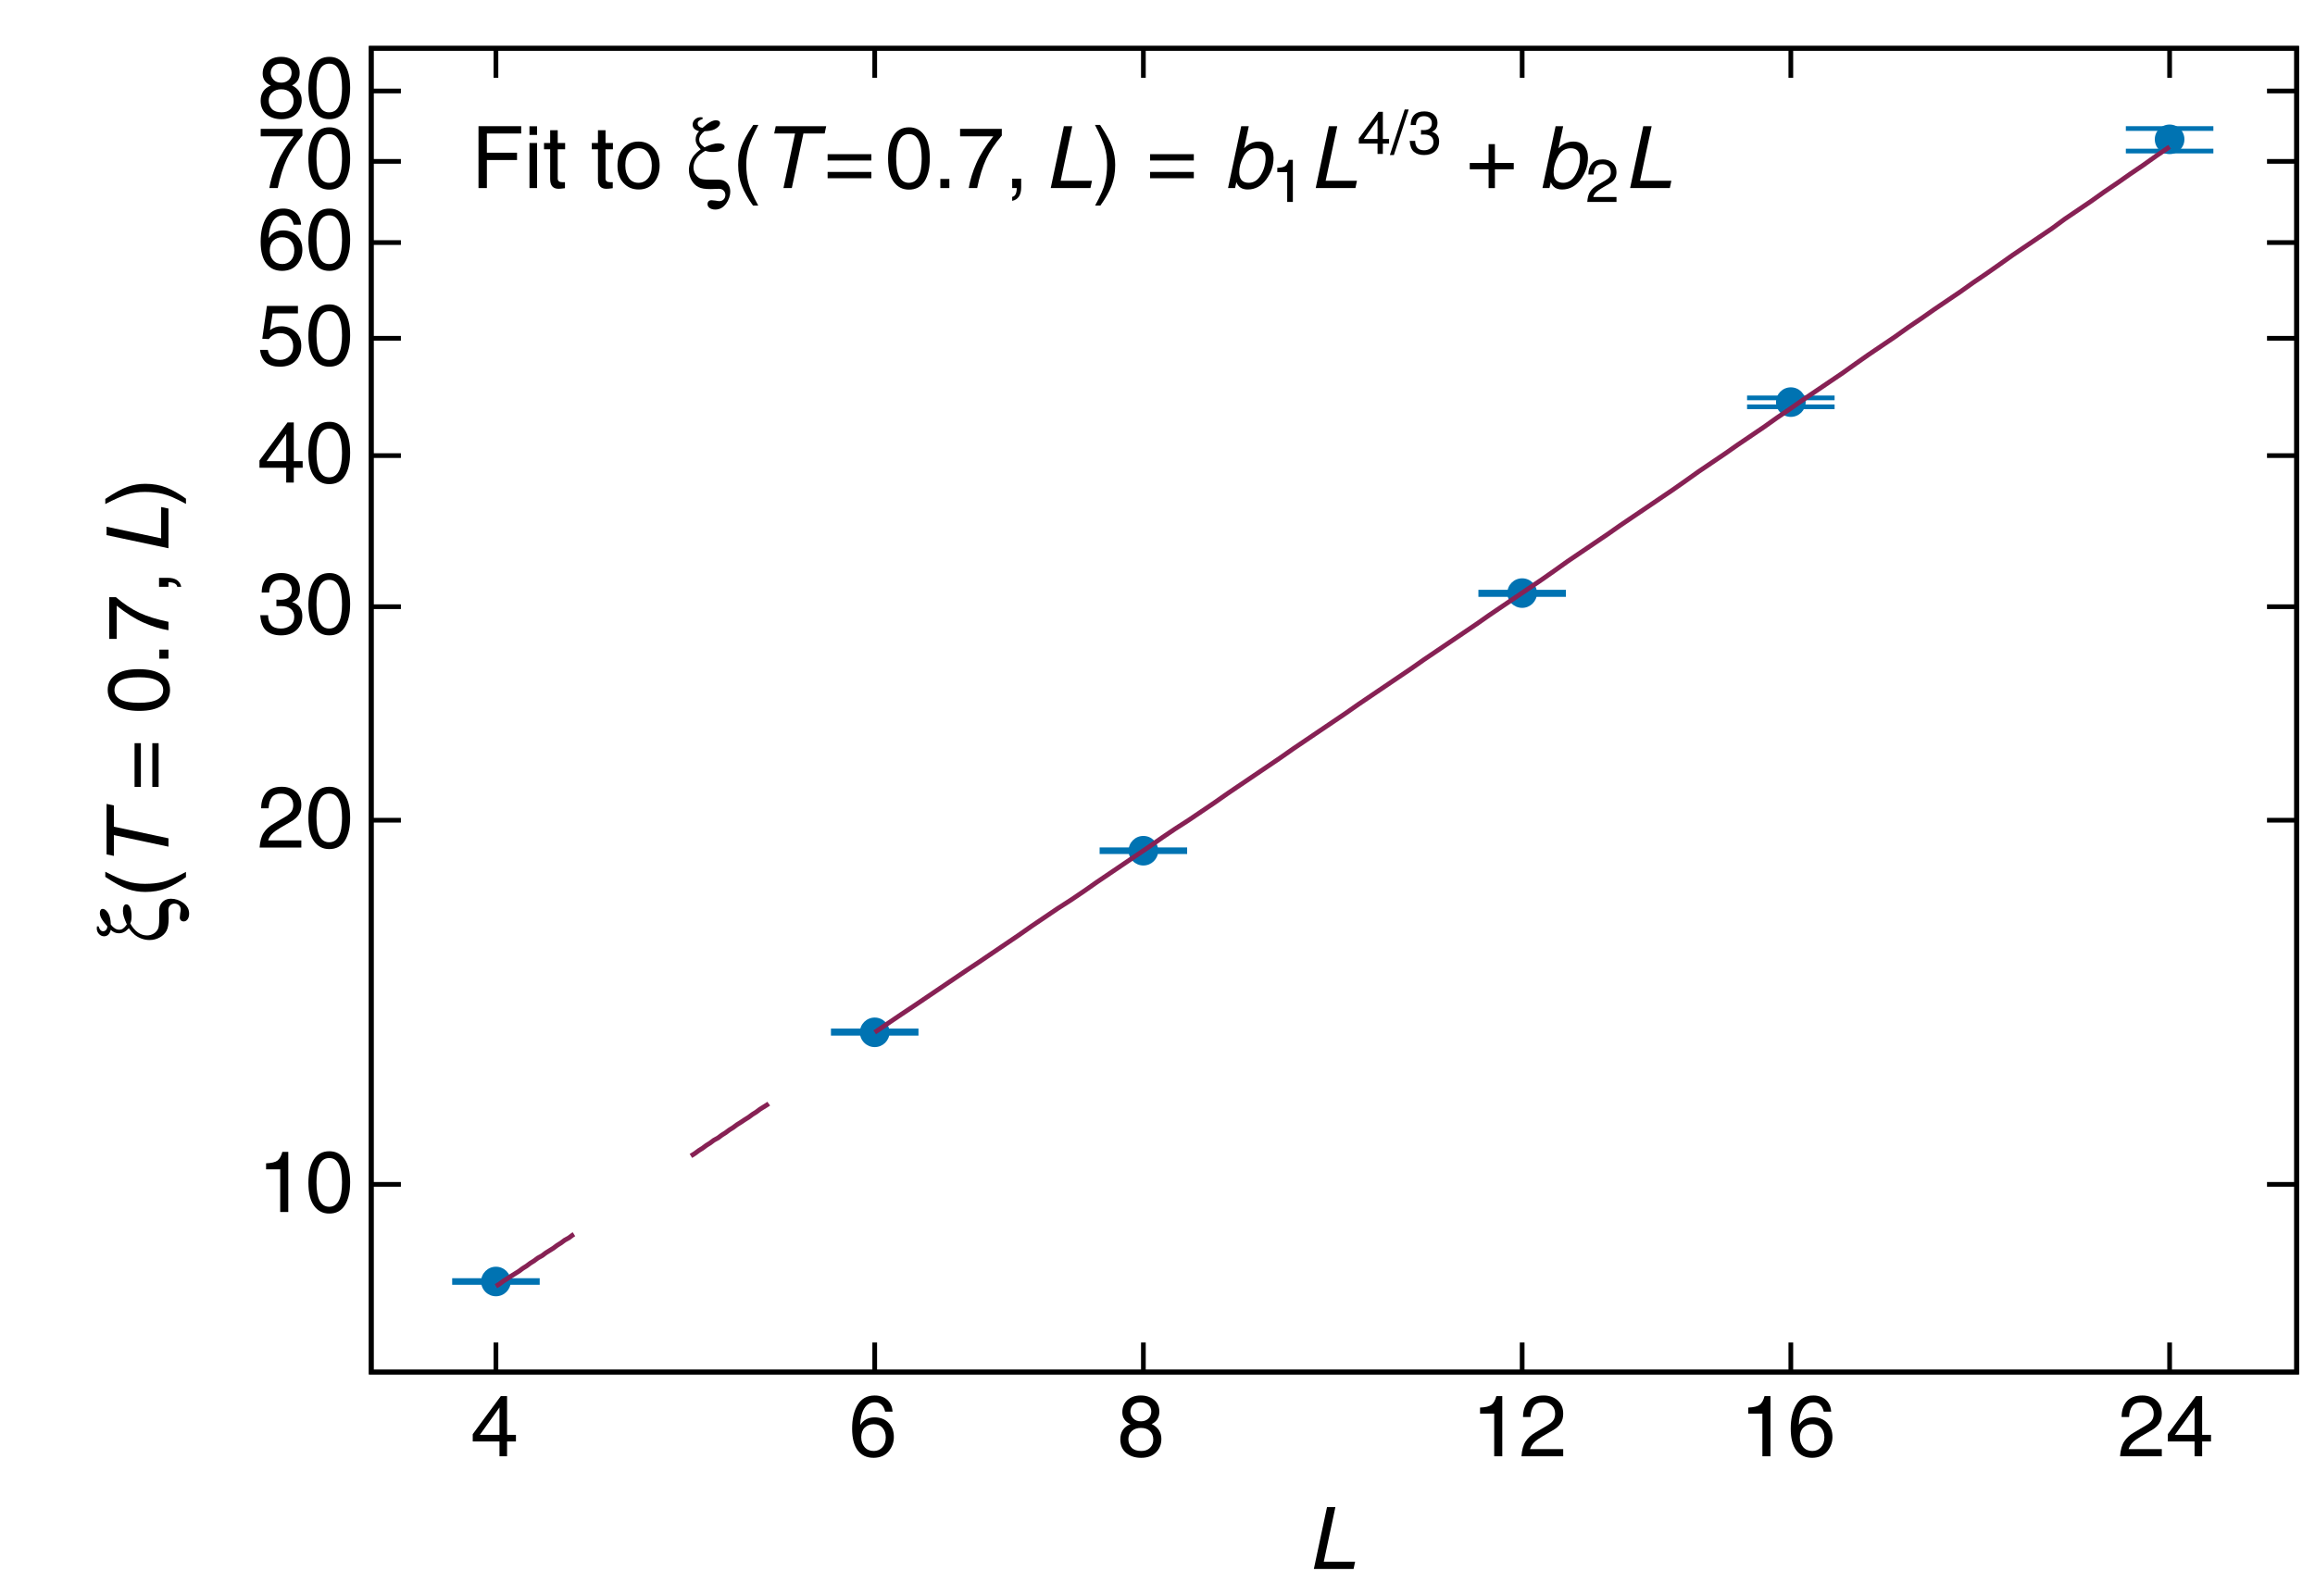
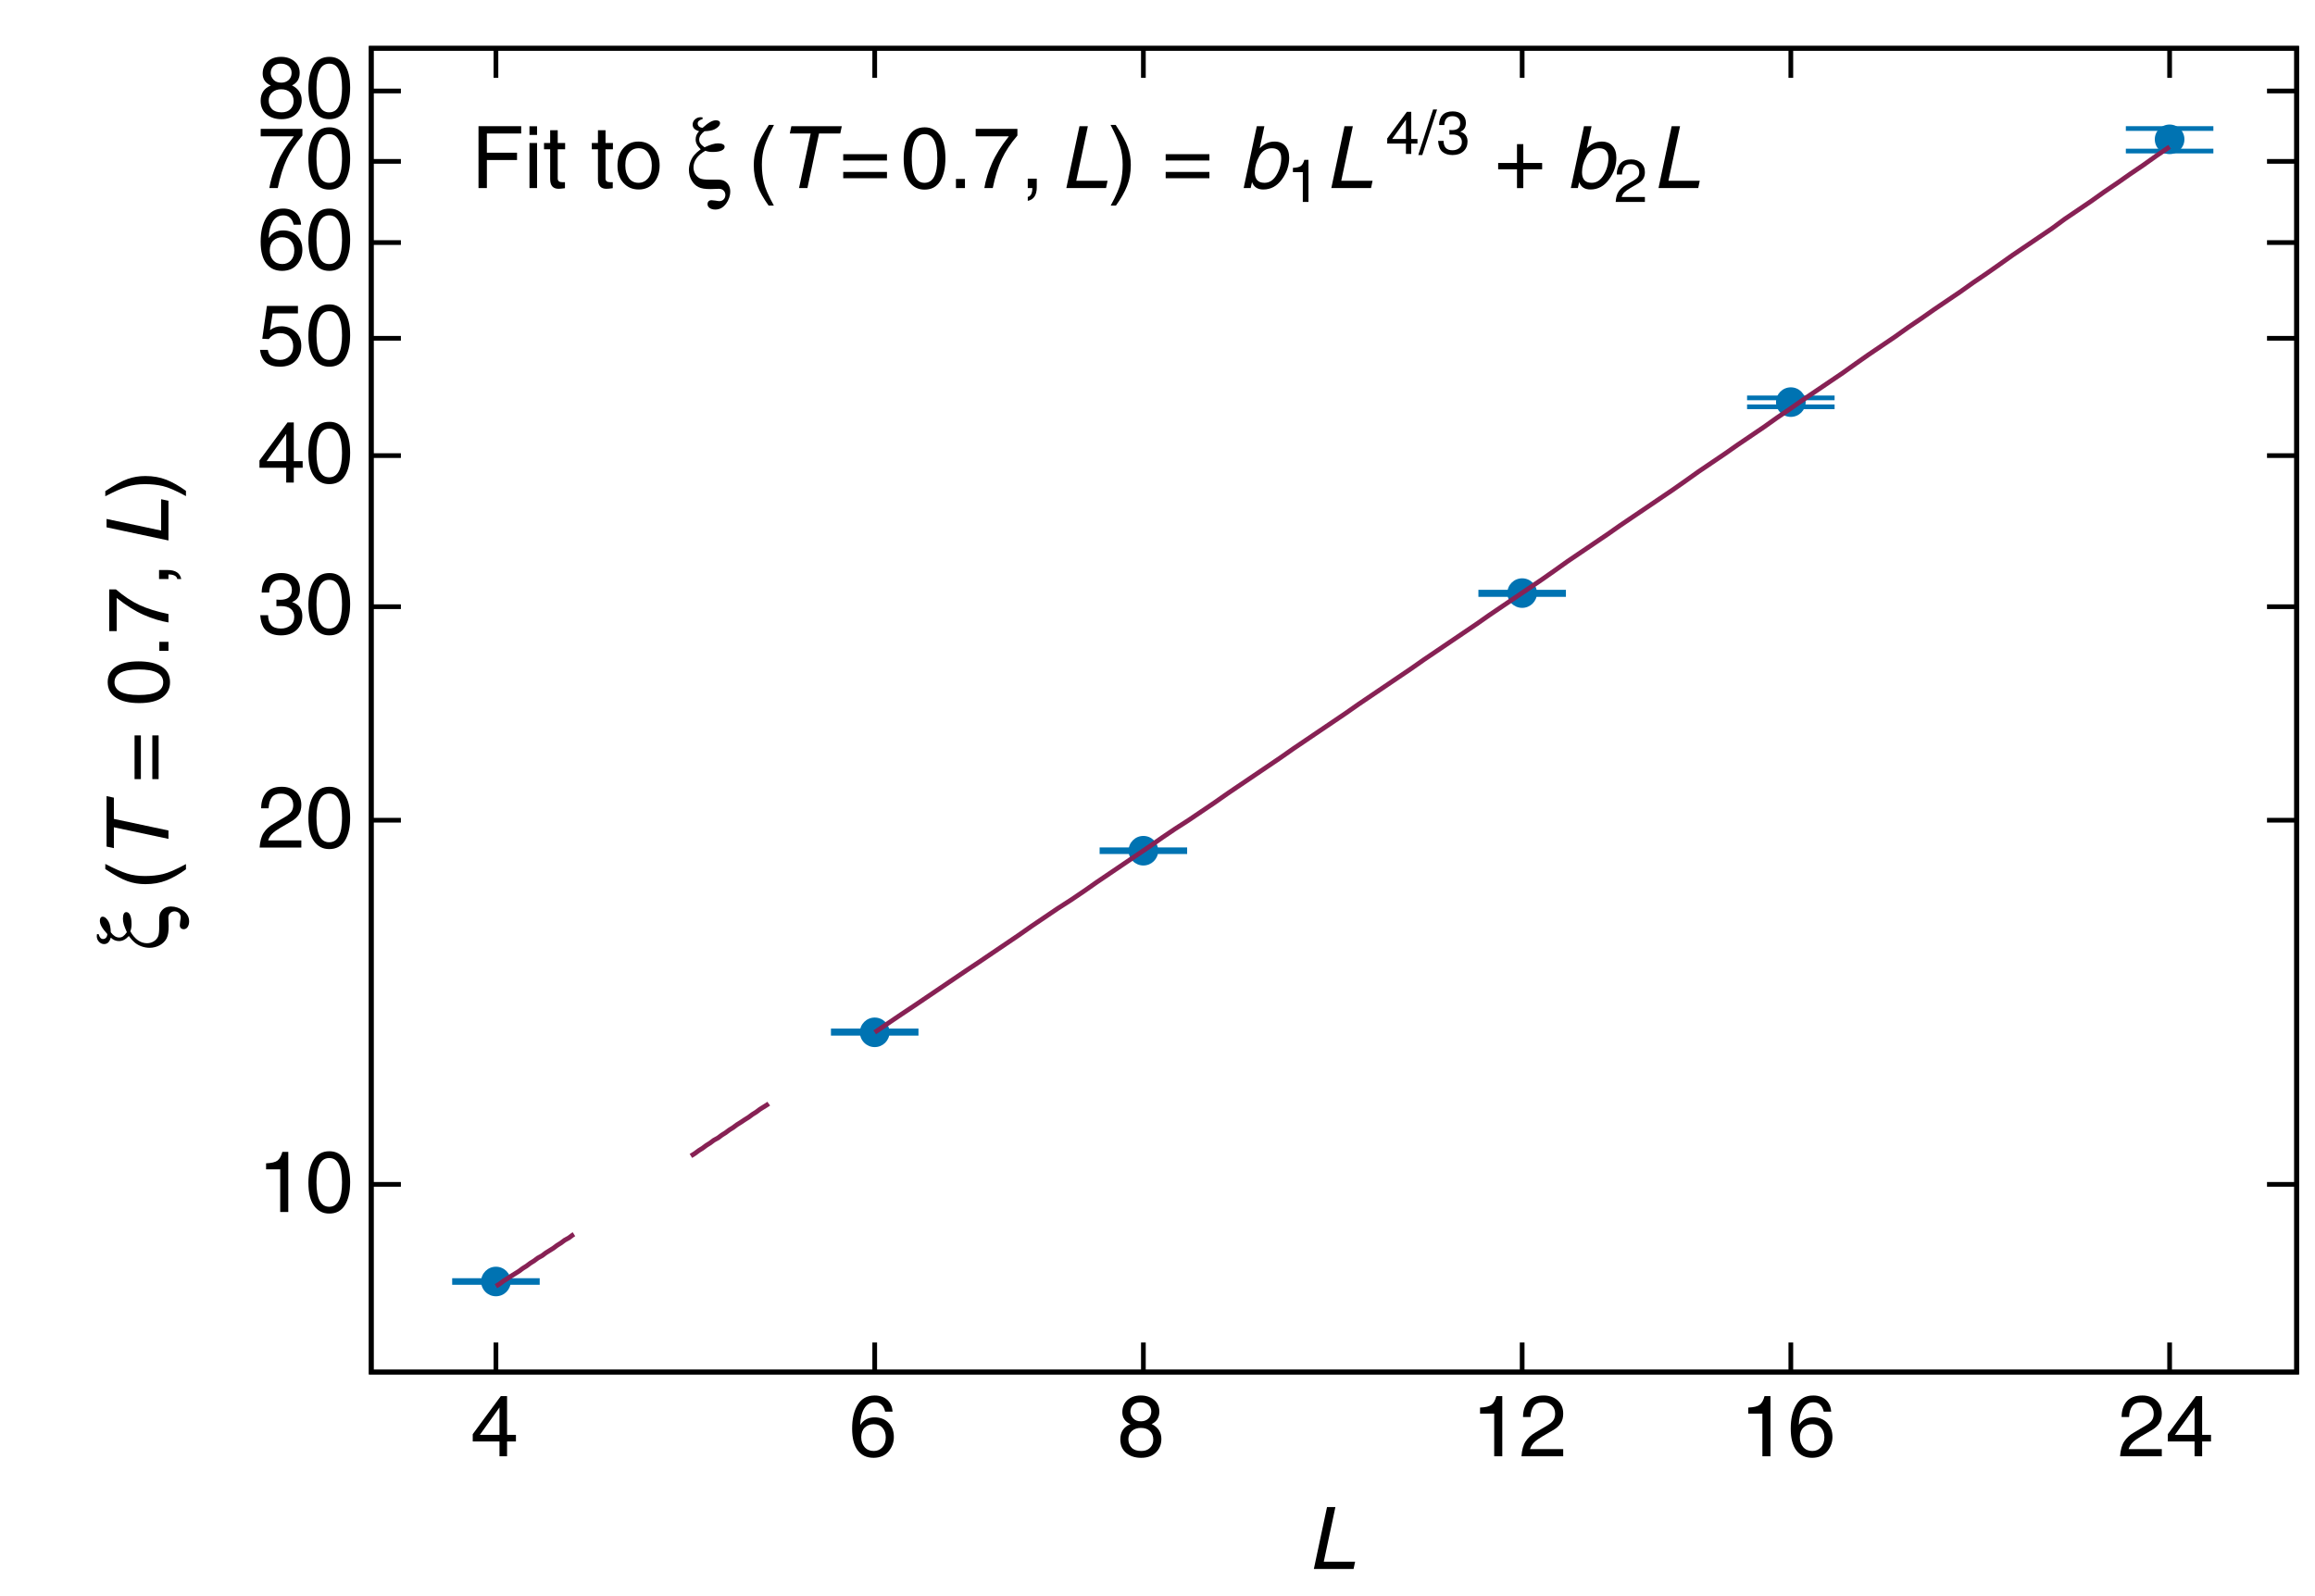
<svg xmlns="http://www.w3.org/2000/svg" xmlns:xlink="http://www.w3.org/1999/xlink" version="1.1" width="246.6pt" height="170pt" viewBox="0 0 246.6 170">
  <defs>
    <clipPath id="cp0">
      <path d="M0 169.995H246.6V-.005H0Z" />
    </clipPath>
    <use id="g3-18" xlink:href="#g0-18" transform="scale(.700109)" />
    <use id="g3-20" xlink:href="#g0-20" transform="scale(.700109)" />
    <use id="g3-21" xlink:href="#g0-21" transform="scale(.700109)" />
    <use id="g3-22" xlink:href="#g0-22" transform="scale(.700109)" />
    <use id="g3-23" xlink:href="#g0-23" transform="scale(.700109)" />
    <path id="g2-47" d="M.694 0L2.095-6.591H2.987L1.751-.779H5.086L4.921 0H.694ZM2.785-7.263ZM3.004 0ZM0-6.761Z" />
    <path id="g2-55" d="M1.379-5.812L1.545-6.591H6.918L6.752-5.812H4.491L3.255 0H2.364L3.6-5.812H1.379ZM4.272-7.263ZM2.767 0ZM0-6.761Z" />
    <path id="g2-69" d="M.528 0L1.93-6.591H2.736L2.234-4.236Q2.901-4.952 3.824-4.952Q4.549-4.952 4.961-4.491Q5.373-4.034 5.373-3.237Q5.373-1.979 4.589-.913Q3.81 .152 2.619 .152Q1.71 .152 1.419-.636L1.272 0H.528ZM1.719-1.679Q1.719-.56 2.745-.56Q3.537-.56 4.03-1.397Q4.527-2.234 4.527-3.175Q4.527-4.24 3.542-4.24Q2.651-4.24 2.185-3.389T1.719-1.679Z" />
    <path id="g1-1" d="M1.723-7.609C1.633-7.619 1.554-7.629 1.504-7.629C1.056-7.629 .667-7.271 .667-6.862C.667-6.494 .876-6.275 1.355-6.135C1.116-5.896 .986-5.598 .986-5.269C.986-4.89 1.145-4.572 1.524-4.213C1.185-3.954 1.016-3.805 .847-3.606C.488-3.187 .269-2.58 .269-2.002C.269-1.215 .677-.488 1.275-.189C1.594-.03 1.982 .03 2.59 .03C2.769 .03 2.978 .02 3.456 0C3.845-.02 4.153 .269 4.153 .657C4.153 1.036 3.884 1.315 3.516 1.315C3.466 1.315 3.277 1.295 3.078 1.255C2.849 1.225 2.759 1.215 2.669 1.215C2.42 1.215 2.251 1.384 2.251 1.633C2.251 1.972 2.59 2.211 3.078 2.211C3.546 2.211 3.904 2.012 4.233 1.584C4.512 1.205 4.671 .747 4.671 .289C4.671-.159 4.502-.508 4.183-.747C3.954-.926 3.735-.976 3.287-.976H2.42C1.992-.976 1.653-1.016 1.474-1.096C1.046-1.285 .757-1.753 .757-2.271C.757-2.978 1.185-3.576 2.022-4.054C2.301-3.954 2.5-3.924 2.809-3.924C3.596-3.924 4.074-4.133 4.074-4.482C4.074-4.711 3.815-4.841 3.376-4.841C2.988-4.841 2.629-4.731 1.932-4.422C1.504-4.731 1.365-4.93 1.365-5.249C1.365-5.558 1.554-5.856 1.922-6.135C2.42-6.155 2.759-6.215 3.028-6.354C3.366-6.524 3.586-6.773 3.586-7.002C3.586-7.191 3.426-7.301 3.147-7.301C2.779-7.301 2.361-7.072 1.733-6.504C1.414-6.514 1.205-6.703 1.205-6.962C1.205-7.181 1.374-7.331 1.723-7.43V-7.609Z" />
    <path id="g0-11" d="M2.203-6.725Q1.209-5.225 .904-4.334Q.596-3.443 .596-2.463Q.596-1.227 .99-.228Q1.384 .766 2.176 1.863H2.736Q1.867 .282 1.666-.596Q1.46-1.473 1.46-2.498Q1.46-3.569 1.733-4.428Q2.001-5.288 2.749-6.725H2.203Z" />
    <path id="g0-12" d="M.851-6.725Q1.845-5.225 2.149-4.334Q2.458-3.443 2.458-2.463Q2.458-1.227 2.064-.228Q1.67 .766 .878 1.863H.318Q1.187 .282 1.388-.596Q1.594-1.473 1.594-2.498Q1.594-3.569 1.321-4.428Q1.052-5.288 .304-6.725H.851Z" />
    <path id="g0-14" d="M.358-2.673H2.364V-4.679H3.036V-2.673H5.042V-2.001H3.036V.004H2.364V-2.001H.358V-2.673Z" />
    <path id="g0-15" d="M.806 .936Q1.281 .864 1.294 0H.806V-1.003H1.764V-.09Q1.764 1.164 .806 1.361V.936Z" />
    <path id="g0-17" d="M.806-.972H1.764V0H.806V-.972Z" />
    <path id="g0-18" d="M-.152 .17L2.104-6.761H2.713L.457 .17H-.152Z" />
    <path id="g0-19" d="M.34-3.125Q.34-4.666 .904-5.566Q1.473-6.47 2.579-6.47Q3.591-6.47 4.186-5.637Q4.782-4.809 4.782-3.179Q4.782-1.621 4.222-.725Q3.663 .166 2.561 .166Q1.545 .166 .94-.663Q.34-1.491 .34-3.125ZM1.2-3.152Q1.2-.56 2.552-.56Q3.922-.56 3.922-3.152T2.561-5.745T1.2-3.152Z" />
    <path id="g0-20" d="M.931-5.185Q1.809-5.221 2.145-5.476Q2.485-5.731 2.664-6.403H3.295V0H2.436V-4.54H.931V-5.185Z" />
    <path id="g0-21" d="M.242 0Q.309-1.007 .681-1.572Q1.052-2.14 1.697-2.512L3.009-3.291Q3.457-3.555 3.64-3.837Q3.824-4.124 3.824-4.531Q3.824-5.091 3.47-5.418Q3.121-5.745 2.521-5.745Q1.849-5.745 1.545-5.346Q1.245-4.952 1.2-4.178H.407Q.407-5.207 .949-5.839T2.61-6.47Q3.515-6.47 4.097-5.946Q4.684-5.427 4.684-4.527Q4.684-3.922 4.406-3.492Q4.128-3.067 3.551-2.745L2.458-2.109Q1.881-1.769 1.581-1.473Q1.285-1.182 1.151-.757H4.684V0H.242Z" />
    <path id="g0-22" d="M.313-1.984H1.146Q1.16-1.29 1.482-.922Q1.809-.56 2.507-.56Q3.094-.56 3.51-.873Q3.931-1.191 3.931-1.804Q3.931-2.337 3.573-2.646T2.498-2.955Q2.346-2.955 2.033-2.942V-3.645Q2.342-3.622 2.418-3.622Q3.681-3.622 3.681-4.675Q3.681-5.163 3.363-5.454Q3.049-5.745 2.498-5.745Q1.898-5.745 1.598-5.409T1.258-4.392H.466Q.47-5.373 .99-5.919Q1.513-6.47 2.552-6.47Q3.452-6.47 3.994-5.991Q4.54-5.516 4.54-4.733Q4.54-3.698 3.694-3.385Q4.307-3.166 4.549-2.794Q4.791-2.427 4.791-1.885Q4.791-.972 4.173-.403T2.516 .166Q1.567 .166 .981-.309Q.399-.788 .313-1.984Z" />
    <path id="g0-23" d="M.228-2.351L3.215-6.403H3.882V-2.279H4.827V-1.576H3.882V0H3.076V-1.576H.228V-2.351ZM.985-2.279H3.076V-5.194L.985-2.279Z" />
    <path id="g0-24" d="M.287-1.625H1.119Q1.281-.56 2.436-.56Q3.018-.56 3.416-.949Q3.819-1.339 3.819-2.006Q3.819-2.624 3.448-3.018T2.418-3.412Q1.737-3.412 1.222-2.776L.528-2.812L1.021-6.304H4.325V-5.512H1.625L1.348-3.73Q1.898-4.137 2.57-4.137Q3.394-4.137 4.034-3.578Q4.679-3.018 4.679-2.069Q4.679-1.088 4.075-.461Q3.475 .166 2.382 .166Q1.478 .166 .936-.269Q.399-.707 .287-1.625Z" />
    <path id="g0-25" d="M1.213-3.327Q1.737-4.142 2.74-4.142Q3.676-4.142 4.236-3.555Q4.795-2.973 4.795-2.055Q4.795-1.178 4.231-.51Q3.667 .152 2.642 .166Q1.558 .166 .954-.618Q.354-1.401 .354-2.946Q.354-4.513 .954-5.489Q1.554-6.47 2.758-6.47Q3.595-6.47 4.101-6Q4.612-5.53 4.657-4.751H3.864Q3.64-5.745 2.767-5.745Q2.051-5.745 1.648-5.1Q1.249-4.46 1.213-3.327ZM1.325-2.019Q1.325-1.379 1.684-.967Q2.046-.56 2.66-.56Q3.215-.56 3.573-.949Q3.936-1.343 3.936-2.019Q3.936-2.619 3.6-3.018Q3.269-3.416 2.642-3.416Q2.073-3.416 1.697-3.049Q1.325-2.682 1.325-2.019Z" />
    <path id="g0-26" d="M1.281 0Q1.491-1.267 2.087-2.633Q2.687-4.003 3.891-5.512H.358V-6.304H4.8V-5.592Q3.721-4.343 3.134-3.085Q2.552-1.831 2.176 0H1.281Z" />
    <path id="g0-27" d="M1.437-3.421Q.569-3.801 .569-4.684Q.569-5.472 1.097-5.969Q1.63-6.47 2.525-6.47Q3.367-6.47 3.936-6.009Q4.509-5.552 4.509-4.76Q4.509-3.819 3.689-3.43Q4.724-2.915 4.724-1.845Q4.724-.972 4.142-.403Q3.564 .166 2.575 .166Q1.607 .166 .981-.349T.354-1.795Q.354-2.982 1.437-3.421ZM1.213-1.818Q1.213-1.272 1.558-.913Q1.903-.56 2.579-.56Q3.179-.56 3.519-.896Q3.864-1.231 3.864-1.76Q3.864-2.333 3.519-2.673Q3.175-3.018 2.539-3.018Q1.961-3.018 1.585-2.691Q1.213-2.369 1.213-1.818ZM1.428-4.742Q1.428-4.361 1.719-4.039Q2.01-3.721 2.548-3.721Q3.013-3.721 3.331-4.003T3.649-4.764Q3.649-5.234 3.318-5.489Q2.991-5.745 2.494-5.745Q2.019-5.745 1.724-5.481Q1.428-5.221 1.428-4.742Z" />
    <path id="g0-32" d="M.358-1.719H5.015V-1.048H.358V-1.719ZM.358-3.609H5.015V-2.937H.358V-3.609Z" />
    <path id="g0-41" d="M.793 0V-6.591H5.337V-5.812H1.684V-3.766H4.894V-2.987H1.684V0H.793Z" />
    <path id="g0-76" d="M.618-4.8H1.424V0H.618V-4.8ZM.618-6.582H1.424V-5.66H.618V-6.582ZM.828 0Z" />
    <path id="g0-82" d="M.313-2.382Q.313-3.524 .927-4.236Q1.54-4.952 2.557-4.952Q3.537-4.952 4.169-4.258T4.8-2.4Q4.8-1.303 4.191-.573Q3.582 .152 2.575 .152Q1.585 .152 .949-.546Q.313-1.249 .313-2.382ZM1.146-2.4Q1.146-1.616 1.509-1.088Q1.876-.56 2.557-.56Q3.148-.56 3.555-1.021Q3.967-1.487 3.967-2.4Q3.967-3.184 3.609-3.712T2.557-4.24Q1.93-4.24 1.536-3.766Q1.146-3.291 1.146-2.4ZM2.575-5.454Z" />
    <path id="g0-87" d="M.13-4.128V-4.8H.784V-6.161H1.59V-4.8H2.378V-4.128H1.59V-1.012Q1.59-.627 2.078-.627H2.36V.013Q1.907 .076 1.684 .076Q.784 .076 .784-.958V-4.128H.13ZM1.518 0Z" />
  </defs>
  <g id="page1">
    <g transform="matrix(1.00048 0 0 1.00048 72 72)">
      <use x="-44.567" y="57.113" xlink:href="#g0-20" />
      <use x="-39.469" y="57.113" xlink:href="#g0-19" />
      <use x="-44.567" y="18.296" xlink:href="#g0-21" />
      <use x="-39.469" y="18.296" xlink:href="#g0-19" />
      <use x="-44.567" y="-4.465" xlink:href="#g0-22" />
      <use x="-39.469" y="-4.465" xlink:href="#g0-19" />
      <use x="-44.567" y="-20.572" xlink:href="#g0-23" />
      <use x="-39.469" y="-20.572" xlink:href="#g0-19" />
      <use x="-44.567" y="-33.078" xlink:href="#g0-24" />
      <use x="-39.469" y="-33.078" xlink:href="#g0-19" />
      <use x="-44.567" y="-43.283" xlink:href="#g0-25" />
      <use x="-39.469" y="-43.283" xlink:href="#g0-19" />
      <use x="-44.567" y="-51.936" xlink:href="#g0-26" />
      <use x="-39.469" y="-51.936" xlink:href="#g0-19" />
      <use x="-44.567" y="-59.44" xlink:href="#g0-27" />
      <use x="-39.469" y="-59.44" xlink:href="#g0-19" />
      <use x="-21.86" y="83.125" xlink:href="#g0-23" />
      <use x="18.408" y="83.125" xlink:href="#g0-25" />
      <use x="46.963" y="83.125" xlink:href="#g0-27" />
      <use x="84.689" y="83.125" xlink:href="#g0-20" />
      <use x="89.787" y="83.125" xlink:href="#g0-21" />
      <use x="113.244" y="83.125" xlink:href="#g0-20" />
      <use x="118.343" y="83.125" xlink:href="#g0-25" />
      <use x="153.52" y="83.125" xlink:href="#g0-21" />
      <use x="158.618" y="83.125" xlink:href="#g0-23" />
      <use x="-21.811" y="-51.936" xlink:href="#g0-41" />
      <use x="-16.209" y="-51.936" xlink:href="#g0-76" />
      <use x="-14.173" y="-51.936" xlink:href="#g0-87" />
      <use x="-9.084" y="-51.936" xlink:href="#g0-87" />
      <use x="-6.534" y="-51.936" xlink:href="#g0-82" />
    </g>
    <g transform="matrix(.999739 0 0 .999739 72 72)">
      <use x="1.117" y="-51.897" xlink:href="#g1-1" />
    </g>
    <g transform="matrix(1.00048 0 0 1.00048 72 72)">
-       <use x="6.032" y="-51.936" xlink:href="#g0-11" />
-       <use x="9.085" y="-51.936" xlink:href="#g2-55" />
-       <use x="15.795" y="-51.936" xlink:href="#g0-32" />
-       <use x="22.25" y="-51.936" xlink:href="#g0-19" />
-       <use x="27.349" y="-51.936" xlink:href="#g0-17" />
-       <use x="29.898" y="-51.936" xlink:href="#g0-26" />
-       <use x="34.997" y="-51.936" xlink:href="#g0-15" />
-       <use x="39.213" y="-51.936" xlink:href="#g2-47" />
-       <use x="44.313" y="-51.936" xlink:href="#g0-12" />
-       <use x="50.127" y="-51.936" xlink:href="#g0-32" />
-       <use x="58.259" y="-51.936" xlink:href="#g2-69" />
+       <use x="7.693" y="-51.936" xlink:href="#g0-11" />
+       <use x="10.746" y="-51.936" xlink:href="#g2-55" />
+       <use x="17.455" y="-51.936" xlink:href="#g0-32" />
+       <use x="23.911" y="-51.936" xlink:href="#g0-19" />
+       <use x="29.01" y="-51.936" xlink:href="#g0-17" />
+       <use x="31.559" y="-51.936" xlink:href="#g0-26" />
+       <use x="36.657" y="-51.936" xlink:href="#g0-15" />
+       <use x="40.875" y="-51.936" xlink:href="#g2-47" />
+       <use x="45.974" y="-51.936" xlink:href="#g0-12" />
+       <use x="51.788" y="-51.936" xlink:href="#g0-32" />
+       <use x="59.921" y="-51.936" xlink:href="#g2-69" />
    </g>
    <g transform="matrix(1.000639 0 0 1.000639 72 72)">
-       <use x="63.369" y="-50.449" xlink:href="#g3-20" />
+       <use x="65.031" y="-50.449" xlink:href="#g3-20" />
    </g>
    <g transform="matrix(1.00048 0 0 1.00048 72 72)">
-       <use x="67.427" y="-51.936" xlink:href="#g2-47" />
+       <use x="69.089" y="-51.936" xlink:href="#g2-47" />
    </g>
    <g transform="matrix(1.000639 0 0 1.000639 72 72)">
-       <use x="72.539" y="-55.562" xlink:href="#g3-23" />
-       <use x="76.109" y="-55.562" xlink:href="#g3-18" />
-       <use x="77.894" y="-55.562" xlink:href="#g3-22" />
+       <use x="75.562" y="-55.562" xlink:href="#g3-23" />
+       <use x="79.132" y="-55.562" xlink:href="#g3-18" />
+       <use x="80.917" y="-55.562" xlink:href="#g3-22" />
    </g>
    <g transform="matrix(1.00048 0 0 1.00048 72 72)">
-       <use x="84.164" y="-51.936" xlink:href="#g0-14" />
-       <use x="91.734" y="-51.936" xlink:href="#g2-69" />
+       <use x="87.187" y="-51.936" xlink:href="#g0-14" />
+       <use x="94.756" y="-51.936" xlink:href="#g2-69" />
    </g>
    <g transform="matrix(1.000639 0 0 1.000639 72 72)">
-       <use x="96.85" y="-50.449" xlink:href="#g3-21" />
+       <use x="99.873" y="-50.449" xlink:href="#g3-21" />
    </g>
    <g transform="matrix(1.00048 0 0 1.00048 72 72)">
-       <use x="100.902" y="-51.936" xlink:href="#g2-47" />
+       <use x="103.925" y="-51.936" xlink:href="#g2-47" />
    </g>
    <g clip-path="url(#cp0)">
      <path d="M39.546 126.195H42.704M244.645 126.195H241.488" stroke="#000" fill="none" stroke-width=".501" stroke-miterlimit="3.8" />
      <path d="M39.546 87.395H42.704M244.645 87.395H241.488" stroke="#000" fill="none" stroke-width=".501" stroke-miterlimit="3.8" />
      <path d="M39.546 64.645H42.704M244.645 64.645H241.488" stroke="#000" fill="none" stroke-width=".501" stroke-miterlimit="3.8" />
      <path d="M39.546 48.545H42.704M244.645 48.545H241.488" stroke="#000" fill="none" stroke-width=".501" stroke-miterlimit="3.8" />
      <path d="M39.546 36.045H42.704M244.645 36.045H241.488" stroke="#000" fill="none" stroke-width=".501" stroke-miterlimit="3.8" />
      <path d="M39.546 25.845H42.704M244.645 25.845H241.488" stroke="#000" fill="none" stroke-width=".501" stroke-miterlimit="3.8" />
      <path d="M39.546 17.195H42.704M244.645 17.195H241.488" stroke="#000" fill="none" stroke-width=".501" stroke-miterlimit="3.8" />
      <path d="M39.546 9.695H42.704M244.645 9.695H241.488" stroke="#000" fill="none" stroke-width=".501" stroke-miterlimit="3.8" />
      <path d="M52.829 146.195V143.045M52.829 5.145V8.295" stroke="#000" fill="none" stroke-width=".501" stroke-miterlimit="3.8" />
      <path d="M93.177 146.195V143.045M93.177 5.145V8.295" stroke="#000" fill="none" stroke-width=".501" stroke-miterlimit="3.8" />
      <path d="M121.796 146.195V143.045M121.796 5.145V8.295" stroke="#000" fill="none" stroke-width=".501" stroke-miterlimit="3.8" />
      <path d="M162.145 146.195V143.045M162.145 5.145V8.295" stroke="#000" fill="none" stroke-width=".501" stroke-miterlimit="3.8" />
      <path d="M190.764 146.195V143.045M190.764 5.145V8.295" stroke="#000" fill="none" stroke-width=".501" stroke-miterlimit="3.8" />
      <path d="M231.113 146.195V143.045M231.113 5.145V8.295" stroke="#000" fill="none" stroke-width=".501" stroke-miterlimit="3.8" />
      <path d="M39.546 5.145V146.195H244.645V5.145H39.546Z" stroke="#000" fill="none" stroke-width=".501" stroke-miterlimit="3.8" />
      <path d="M52.829 136.645V136.445M48.167 136.645H57.49M48.167 136.445H57.49M93.177 110.095V109.845M88.515 110.095H97.838M88.515 109.845H97.838M121.796 90.745V90.545M117.135 90.745H126.458M117.135 90.545H126.458M162.145 63.345V63.095M157.483 63.345H166.806M157.483 63.095H166.806M190.764 43.345V42.395M186.103 43.345H195.426M186.103 42.395H195.426M231.113 16.095V13.695M226.451 16.095H235.774M226.451 13.695H235.774" stroke="#0073b2" fill="none" stroke-width=".501" stroke-miterlimit="3.8" />
      <path d="M52.829 136.545" stroke="#0073b2" fill="none" stroke-width=".501" stroke-miterlimit="3.8" stroke-linecap="round" />
      <path d="M93.177 109.995" stroke="#0073b2" fill="none" stroke-width=".501" stroke-miterlimit="3.8" stroke-linecap="round" />
      <path d="M121.796 90.645" stroke="#0073b2" fill="none" stroke-width=".501" stroke-miterlimit="3.8" stroke-linecap="round" />
      <path d="M162.145 63.195" stroke="#0073b2" fill="none" stroke-width=".501" stroke-miterlimit="3.8" stroke-linecap="round" />
      <path d="M190.764 42.845" stroke="#0073b2" fill="none" stroke-width=".501" stroke-miterlimit="3.8" stroke-linecap="round" />
      <path d="M231.113 14.845" stroke="#0073b2" fill="none" stroke-width=".501" stroke-miterlimit="3.8" stroke-linecap="round" />
      <path d="M54.407 136.545C54.407 135.675 53.7 134.97 52.829 134.97S51.25 135.675 51.25 136.545S51.957 138.12 52.829 138.12S54.407 137.415 54.407 136.545" fill="#0073b2" />
      <path d="M94.756 109.995C94.756 109.126 94.048 108.42 93.177 108.42S91.598 109.126 91.598 109.995S92.305 111.57 93.177 111.57S94.756 110.865 94.756 109.995" fill="#0073b2" />
      <path d="M123.375 90.645C123.375 89.775 122.669 89.07 121.796 89.07S120.218 89.775 120.218 90.645S120.924 92.22 121.796 92.22S123.375 91.514 123.375 90.645" fill="#0073b2" />
      <path d="M163.724 63.195C163.724 62.325 163.017 61.62 162.145 61.62S160.566 62.325 160.566 63.195S161.273 64.77 162.145 64.77S163.724 64.065 163.724 63.195" fill="#0073b2" />
      <path d="M192.343 42.845C192.343 41.975 191.636 41.27 190.764 41.27S189.185 41.975 189.185 42.845S189.892 44.42 190.764 44.42S192.343 43.715 192.343 42.845" fill="#0073b2" />
      <path d="M232.691 14.845C232.691 13.975 231.985 13.27 231.113 13.27S229.534 13.975 229.534 14.845S230.24 16.42 231.113 16.42S232.691 15.715 232.691 14.845" fill="#0073b2" />
      <path d="M93.177 109.995L94.58 109.045L95.984 108.095L97.337 107.195L98.74 106.245L100.144 105.295L101.547 104.345L102.951 103.395L104.304 102.495L105.707 101.545L107.111 100.595L108.514 99.645L109.867 98.695L111.271 97.745L112.674 96.795L114.078 95.895L115.481 94.945L116.834 93.995L118.238 93.045L119.641 92.095L121.045 91.145L122.448 90.195L123.801 89.245L125.205 88.295L126.608 87.395L128.012 86.445L129.415 85.495L130.768 84.545L132.172 83.595L133.575 82.645L134.979 81.695L136.382 80.745L137.735 79.795L139.139 78.845L140.542 77.895L141.946 76.945L143.349 75.995L144.702 75.045L146.106 74.095L147.509 73.145L148.912 72.195L150.316 71.245L151.669 70.295L153.073 69.345L154.476 68.395L155.879 67.445L157.283 66.495L158.636 65.545L160.04 64.595L161.443 63.645L162.846 62.695L164.25 61.745L165.603 60.795L167.007 59.795L168.41 58.845L169.813 57.895L171.217 56.945L172.57 55.995L173.973 55.045L175.377 54.095L176.78 53.145L178.184 52.195L179.537 51.245L180.94 50.245L182.344 49.295L183.747 48.345L185.101 47.395L186.504 46.445L187.907 45.495L189.311 44.495L190.714 43.545L192.068 42.595L193.471 41.645L194.874 40.695L196.278 39.745L197.681 38.745L199.034 37.795L200.438 36.845L201.841 35.895L203.245 34.895L204.648 33.945L206.001 32.995L207.405 32.045L208.808 31.095L210.212 30.095L211.615 29.145L212.968 28.195L214.372 27.195L215.775 26.245L217.179 25.295L218.582 24.345L219.935 23.345L221.339 22.395L222.742 21.445L224.146 20.445L225.549 19.495L226.902 18.545L228.306 17.595L229.709 16.595L231.113 15.645" stroke="#872154" fill="none" stroke-width=".501" stroke-miterlimit="3.8" />
      <path d="M52.829 137.045L53.23 136.795L53.631 136.495L54.032 136.245L54.483 135.945L54.884 135.695L55.285 135.445L55.686 135.145L56.087 134.895L56.487 134.595L56.888 134.345L57.289 134.045L57.741 133.795L58.142 133.495L58.542 133.245L58.943 132.995L59.344 132.695L59.745 132.445L60.146 132.145L60.597 131.895L60.998 131.595L61.399 131.345L61.8 131.045L62.201 130.795L62.602 130.495L63.003 130.245L63.404 129.995L63.855 129.695L64.256 129.445L64.657 129.145L65.058 128.895L65.459 128.595L65.86 128.345L66.261 128.045L66.662 127.795L67.113 127.495L67.514 127.245L67.915 126.995L68.316 126.695L68.717 126.445L69.118 126.145L69.519 125.895L69.97 125.595L70.371 125.345L70.772 125.045L71.173 124.795L71.574 124.495L71.975 124.245L72.376 123.945L72.777 123.695L73.228 123.395L73.629 123.145L74.03 122.895L74.431 122.595L74.832 122.345L75.233 122.045L75.634 121.795L76.035 121.495L76.486 121.245L76.887 120.945L77.288 120.695L77.689 120.395L78.09 120.145L78.491 119.845L78.892 119.595L79.343 119.295L79.744 119.045L80.145 118.745L80.546 118.495L80.947 118.195L81.348 117.945L81.749 117.695L82.15 117.395L82.601 117.145L83.002 116.845L83.403 116.595L83.804 116.295L84.205 116.045L84.606 115.745L85.007 115.495L85.408 115.195L85.859 114.945L86.26 114.645L86.661 114.395L87.062 114.095L87.463 113.845L87.864 113.545L88.265 113.295L88.666 112.995L89.117 112.745L89.518 112.445L89.919 112.195L90.32 111.895L90.721 111.645L91.122 111.345L91.523 111.095L91.974 110.795L92.375 110.545L92.776 110.245L93.177 109.995" stroke="#872154" fill="none" stroke-width=".501" stroke-miterlimit="3.8" stroke-dasharray="10 15" />
      <path d="M39.546 5.145V146.195H244.645V5.145H39.546Z" stroke="#000" fill="none" stroke-width=".501" stroke-miterlimit="3.8" />
    </g>
    <g transform="matrix(0 -.999739 .999739 0 11.352 18.748)">
-       <use x="-81.703" y="6.585" xlink:href="#g1-1" />
+       <use x="-82.532" y="6.585" xlink:href="#g1-1" />
    </g>
    <g transform="matrix(0 -1.00048 1.00048 0 11.352 18.748)">
-       <use x="-76.85" y="6.59" xlink:href="#g0-11" />
-       <use x="-73.795" y="6.59" xlink:href="#g2-55" />
-       <use x="-65.425" y="6.59" xlink:href="#g0-32" />
-       <use x="-57.31" y="6.59" xlink:href="#g0-19" />
-       <use x="-52.211" y="6.59" xlink:href="#g0-17" />
-       <use x="-49.662" y="6.59" xlink:href="#g0-26" />
-       <use x="-44.564" y="6.59" xlink:href="#g0-15" />
-       <use x="-40.345" y="6.59" xlink:href="#g2-47" />
-       <use x="-35.246" y="6.59" xlink:href="#g0-12" />
+       <use x="-76.019" y="6.59" xlink:href="#g0-11" />
+       <use x="-72.965" y="6.59" xlink:href="#g2-55" />
+       <use x="-64.595" y="6.59" xlink:href="#g0-32" />
+       <use x="-56.48" y="6.59" xlink:href="#g0-19" />
+       <use x="-51.381" y="6.59" xlink:href="#g0-17" />
+       <use x="-48.832" y="6.59" xlink:href="#g0-26" />
+       <use x="-43.733" y="6.59" xlink:href="#g0-15" />
+       <use x="-39.515" y="6.59" xlink:href="#g2-47" />
+       <use x="-34.416" y="6.59" xlink:href="#g0-12" />
    </g>
    <g transform="matrix(1.00048 0 0 1.00048 72 72)">
      <use x="67.229" y="95.131" xlink:href="#g2-47" />
    </g>
  </g>
</svg>
